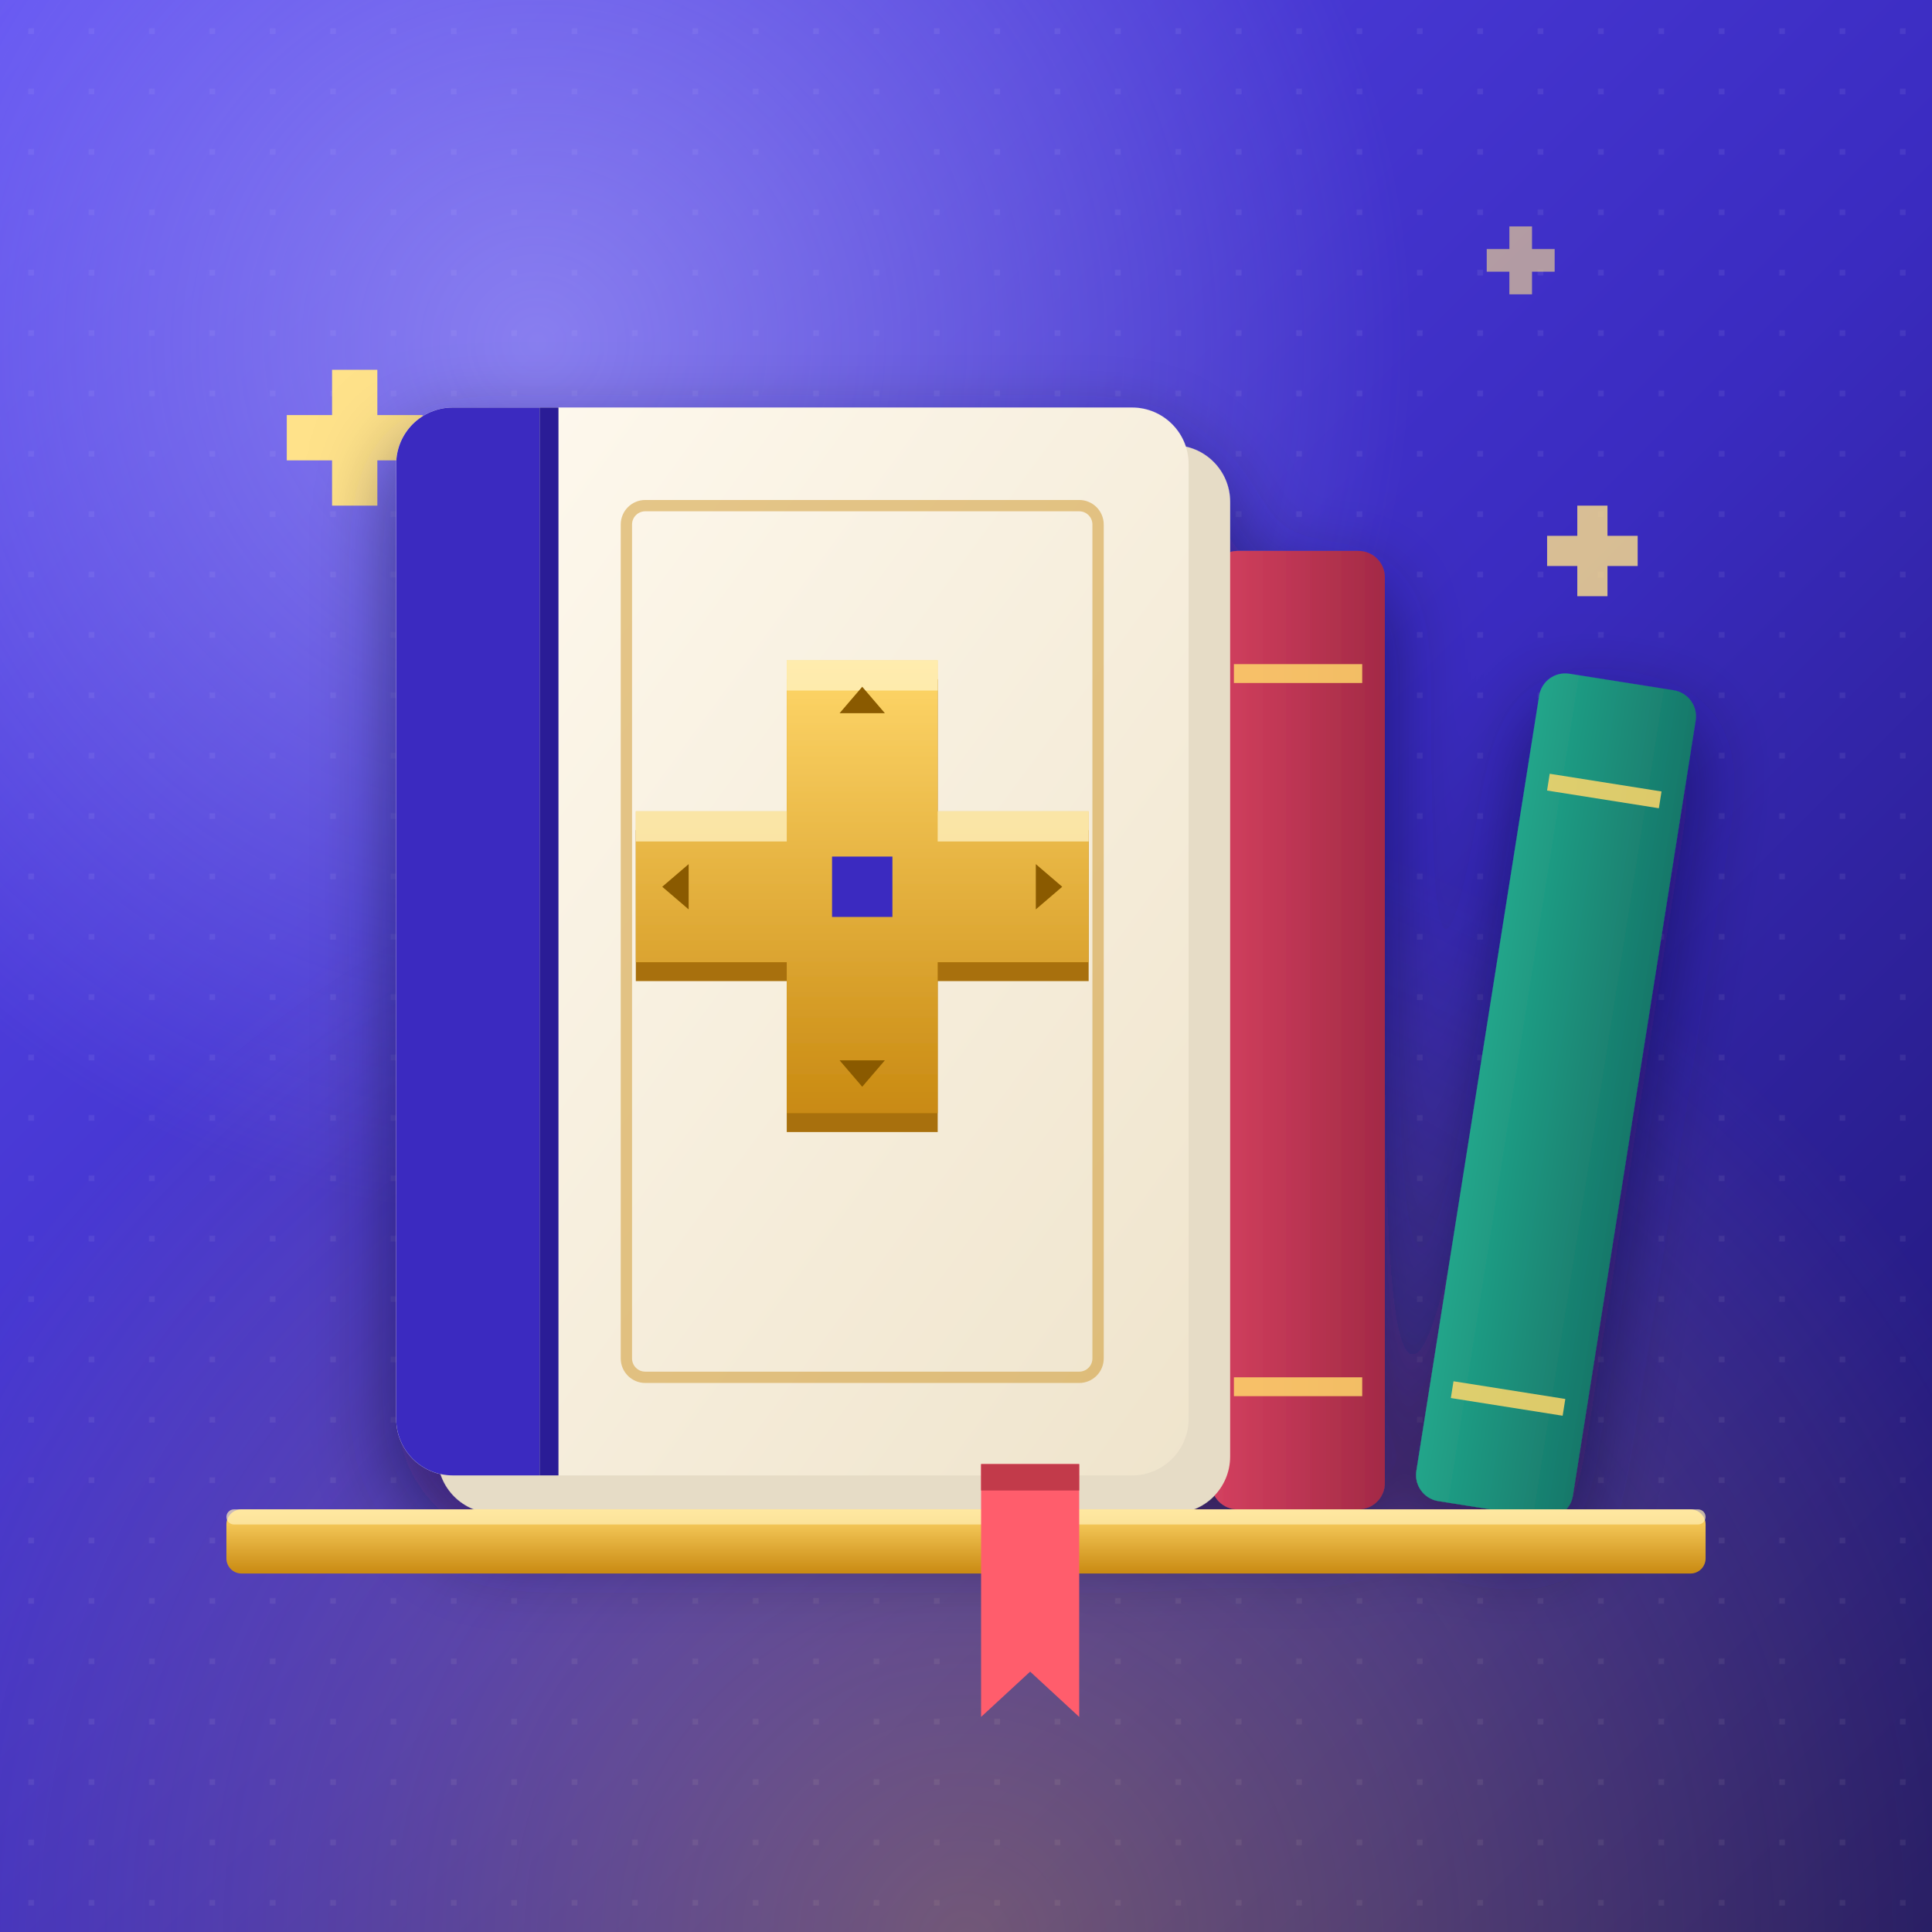
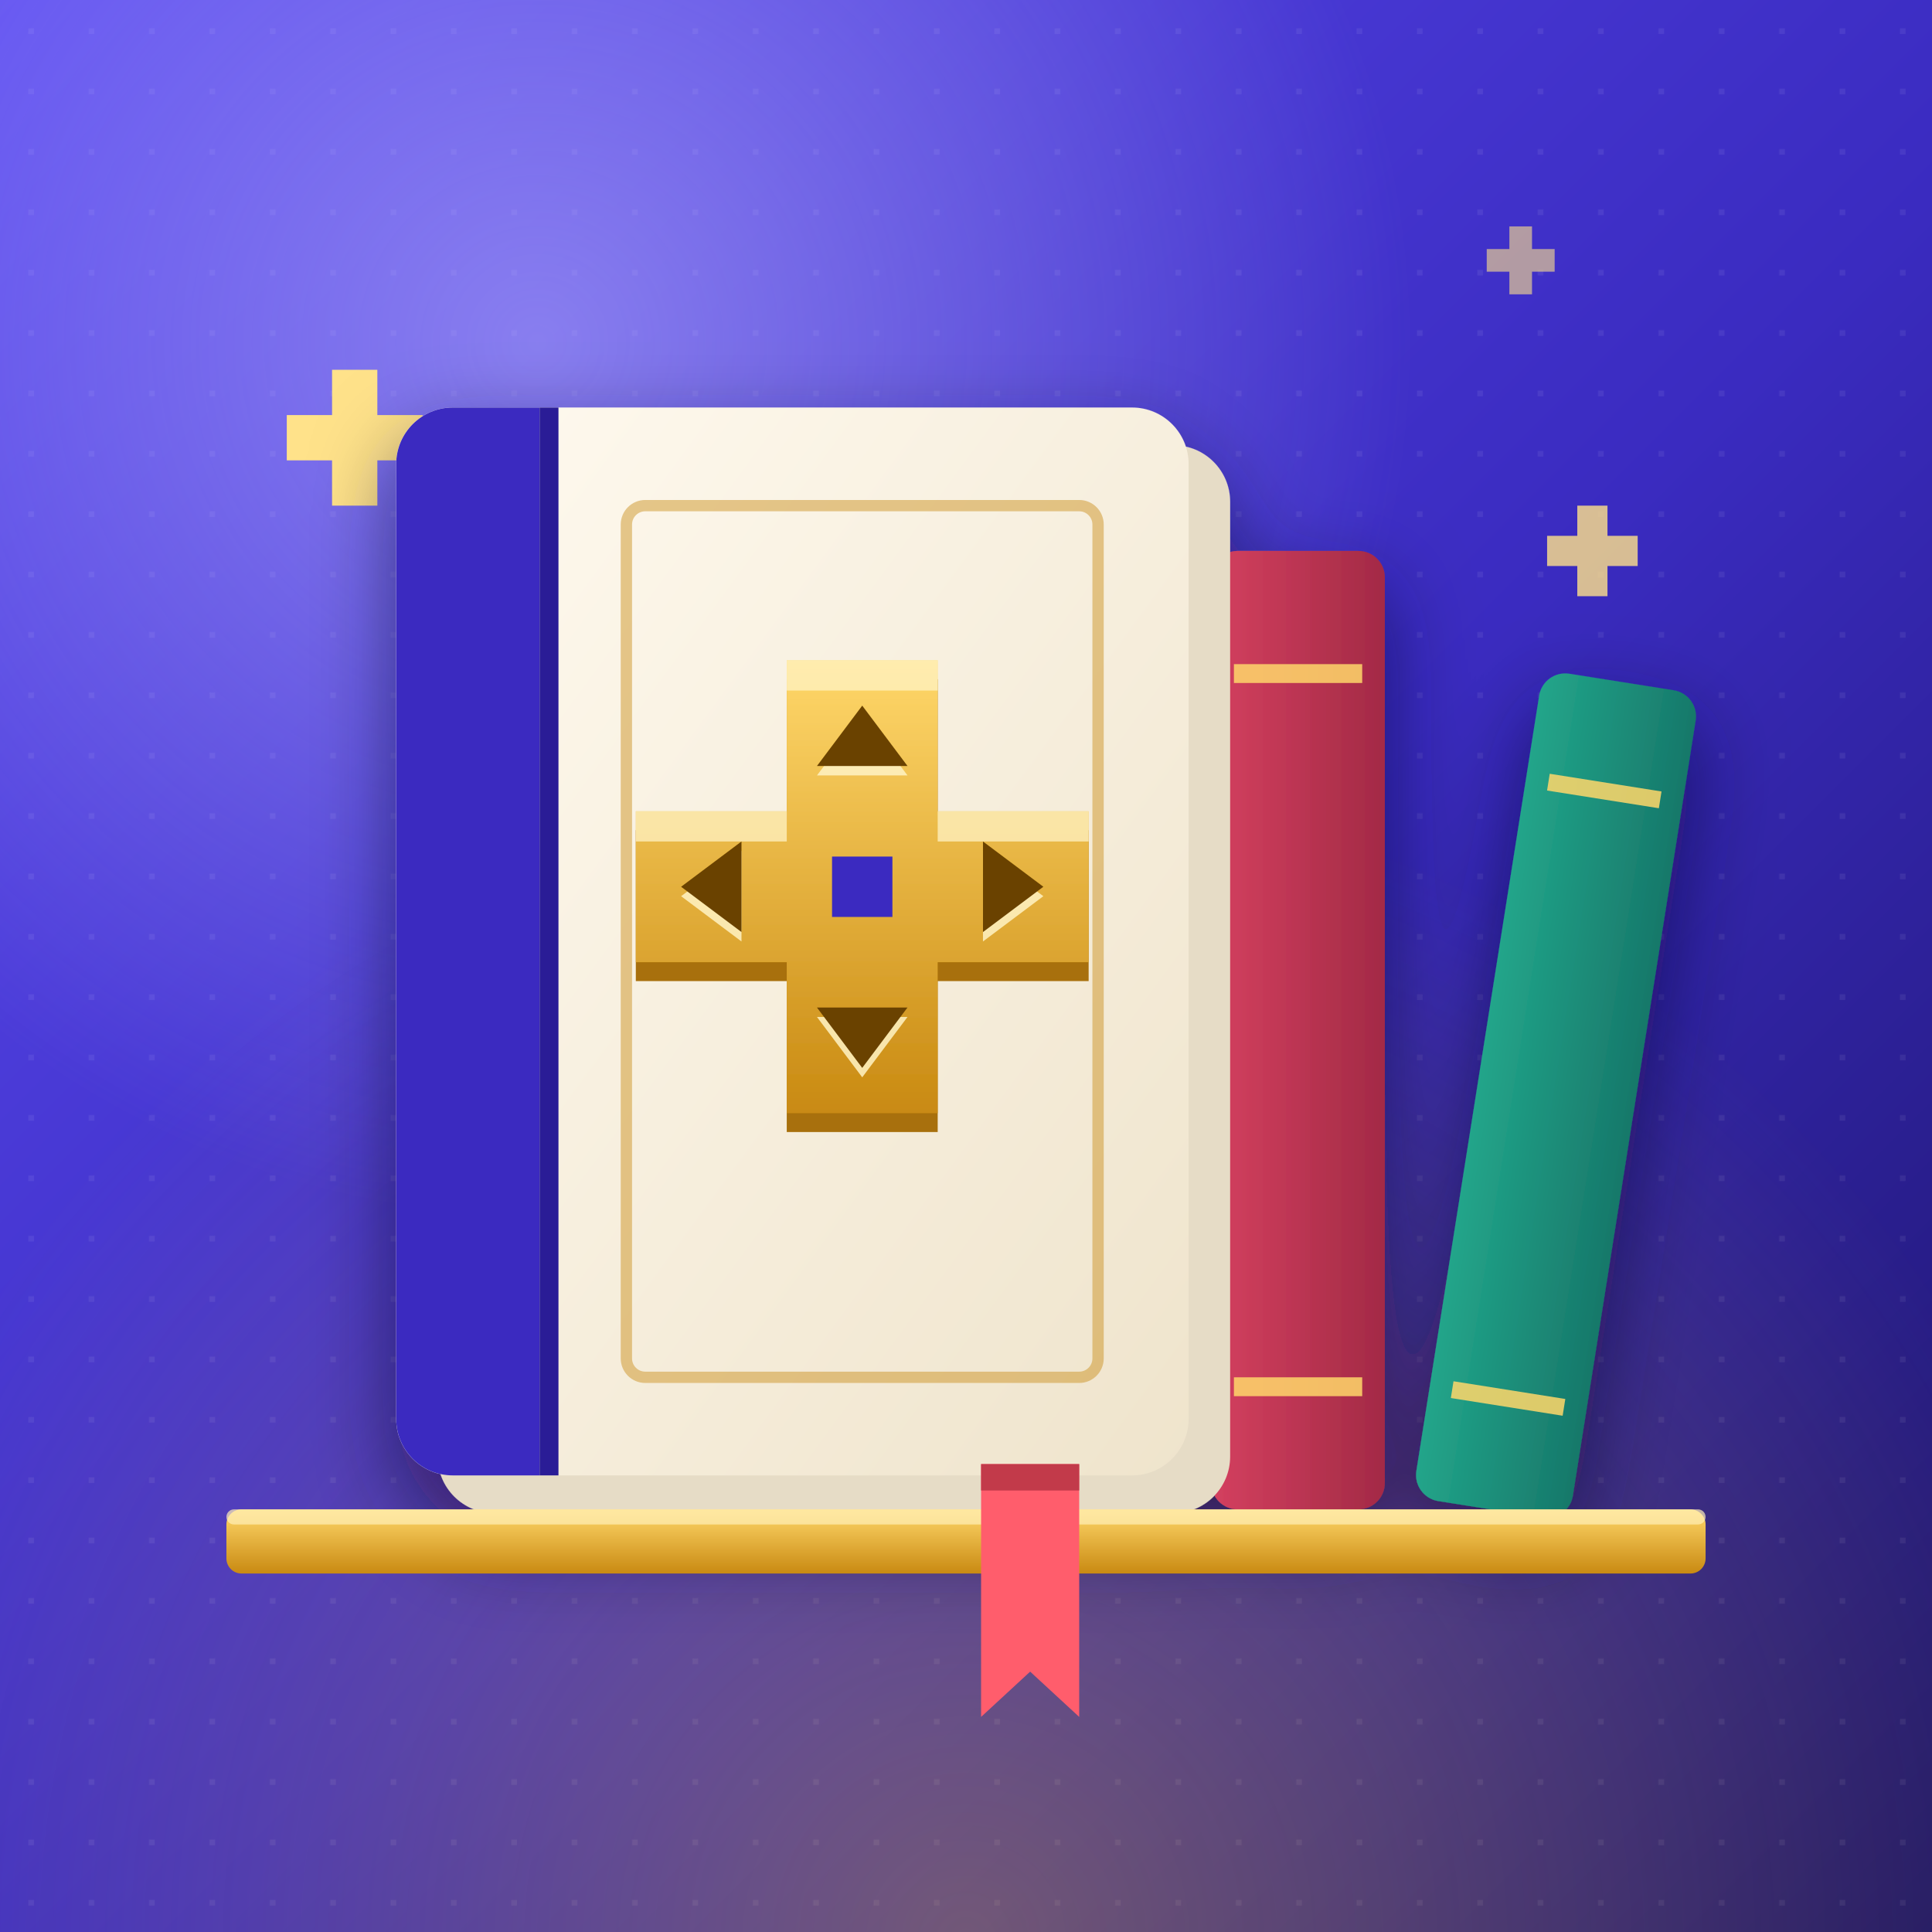
<svg xmlns="http://www.w3.org/2000/svg" viewBox="0 0 1024 1024">
  <defs>
    <linearGradient id="bg" x1="0" y1="0" x2="1" y2="1">
      <stop offset="0" stop-color="#5b4bf0" />
      <stop offset="0.55" stop-color="#3a2bc0" />
      <stop offset="1" stop-color="#1c1466" />
    </linearGradient>
    <radialGradient id="glow" cx="0.28" cy="0.18" r="0.75">
      <stop offset="0" stop-color="#b9b3ff" stop-opacity="0.55" />
      <stop offset="0.6" stop-color="#b9b3ff" stop-opacity="0" />
    </radialGradient>
    <radialGradient id="floor" cx="0.5" cy="1" r="0.6">
      <stop offset="0" stop-color="#f2bd3a" stop-opacity="0.35" />
      <stop offset="1" stop-color="#f2bd3a" stop-opacity="0" />
    </radialGradient>
    <linearGradient id="cover" x1="0" y1="0" x2="1" y2="1">
      <stop offset="0" stop-color="#fffaf0" />
      <stop offset="1" stop-color="#efe4cc" />
    </linearGradient>
    <linearGradient id="spineA" x1="0" y1="0" x2="1" y2="0">
      <stop offset="0" stop-color="#d4405f" />
      <stop offset="1" stop-color="#a32a46" />
    </linearGradient>
    <linearGradient id="spineB" x1="0" y1="0" x2="1" y2="0">
      <stop offset="0" stop-color="#22a58a" />
      <stop offset="1" stop-color="#17786a" />
    </linearGradient>
    <linearGradient id="brass" x1="0" y1="0" x2="0" y2="1">
      <stop offset="0" stop-color="#ffd76a" />
      <stop offset="1" stop-color="#c98a12" />
    </linearGradient>
    <pattern id="grid" width="32" height="32" patternUnits="userSpaceOnUse">
      <rect x="15" y="15" width="3" height="3" fill="#ffffff" fill-opacity="0.07" />
    </pattern>
    <filter id="shadow" x="-30%" y="-30%" width="160%" height="160%">
      <feDropShadow dx="0" dy="18" stdDeviation="22" flood-color="#0b0730" flood-opacity="0.55" />
    </filter>
  </defs>
  <rect width="1024" height="1024" fill="url(#bg)" />
  <rect width="1024" height="1024" fill="url(#grid)" />
  <rect width="1024" height="1024" fill="url(#glow)" />
  <rect width="1024" height="1024" fill="url(#floor)" />
  <g fill="#ffe28a">
    <path d="M176 196h24v24h24v24h-24v24h-24v-24h-24v-24h24z" />
    <path d="M836 268h16v16h16v16h-16v16h-16v-16h-16v-16h16z" fill-opacity="0.8" />
    <path d="M800 120h12v12h12v12h-12v12h-12v-12h-12v-12h12z" fill-opacity="0.6" />
  </g>
  <g filter="url(#shadow)">
    <rect x="642" y="292" width="92" height="508" rx="14" fill="url(#spineA)" />
    <rect x="654" y="352" width="68" height="10" fill="#ffd76a" fill-opacity="0.85" />
    <rect x="654" y="730" width="68" height="10" fill="#ffd76a" fill-opacity="0.85" />
    <g transform="rotate(9 790 800)">
      <rect x="748" y="356" width="84" height="444" rx="14" fill="url(#spineB)" />
      <rect x="760" y="410" width="60" height="9" fill="#ffd76a" fill-opacity="0.85" />
      <rect x="760" y="736" width="60" height="9" fill="#ffd76a" fill-opacity="0.85" />
    </g>
    <rect x="232" y="236" width="420" height="566" rx="30" fill="#e6dcc6" />
    <rect x="210" y="216" width="420" height="566" rx="30" fill="url(#cover)" />
    <path d="M240 216h46v566h-46a30 30 0 0 1-30-30V246a30 30 0 0 1 30-30z" fill="#3a2bc0" />
    <rect x="286" y="216" width="10" height="566" fill="#2a1e96" />
    <rect x="332" y="268" width="250" height="462" rx="10" fill="none" stroke="#c98a12" stroke-opacity="0.45" stroke-width="6" />
    <g transform="translate(457 470)">
      <path d="M-40 -120h80v80h80v80h-80v80h-80v-80h-80v-80h80z" fill="#a8700a" transform="translate(0 10)" />
      <path d="M-40 -120h80v80h80v80h-80v80h-80v-80h-80v-80h80z" fill="url(#brass)" />
      <path d="M-40 -120h80v16h-80zM-120 -40h80v16h-80zM40 -40h80v16h-80z" fill="#fff3c4" fill-opacity="0.75" />
      <rect x="-16" y="-16" width="32" height="32" fill="#3a2bc0" />
-       <path d="M-12 -92h24l-12-14z M-12 92h24l-12 14z M-92 -12v24l-14-12z M92 -12v24l14-12z" fill="#8a5a00" />
+       <path d="M-24 -64h48l-24-32z M-24 64h48l-24 32z M-64 -24v48l-32-24z M64 -24v48l32-24z" fill="#fff3c4" fill-opacity="0.85" transform="translate(0 5)" />
+       <path d="M-24 -64h48l-24-32z M-24 64h48l-24 32z M-64 -24v48l-32-24z M64 -24v48l32-24z" fill="#6b4300" />
    </g>
  </g>
  <rect x="120" y="800" width="784" height="34" rx="8" fill="url(#brass)" />
  <rect x="120" y="800" width="784" height="8" rx="4" fill="#fff0b8" fill-opacity="0.7" />
  <path d="M520 776h52v134l-26-24-26 24z" fill="#ff5d6c" />
  <path d="M520 776h52v14h-52z" fill="#c23a4a" />
</svg>
